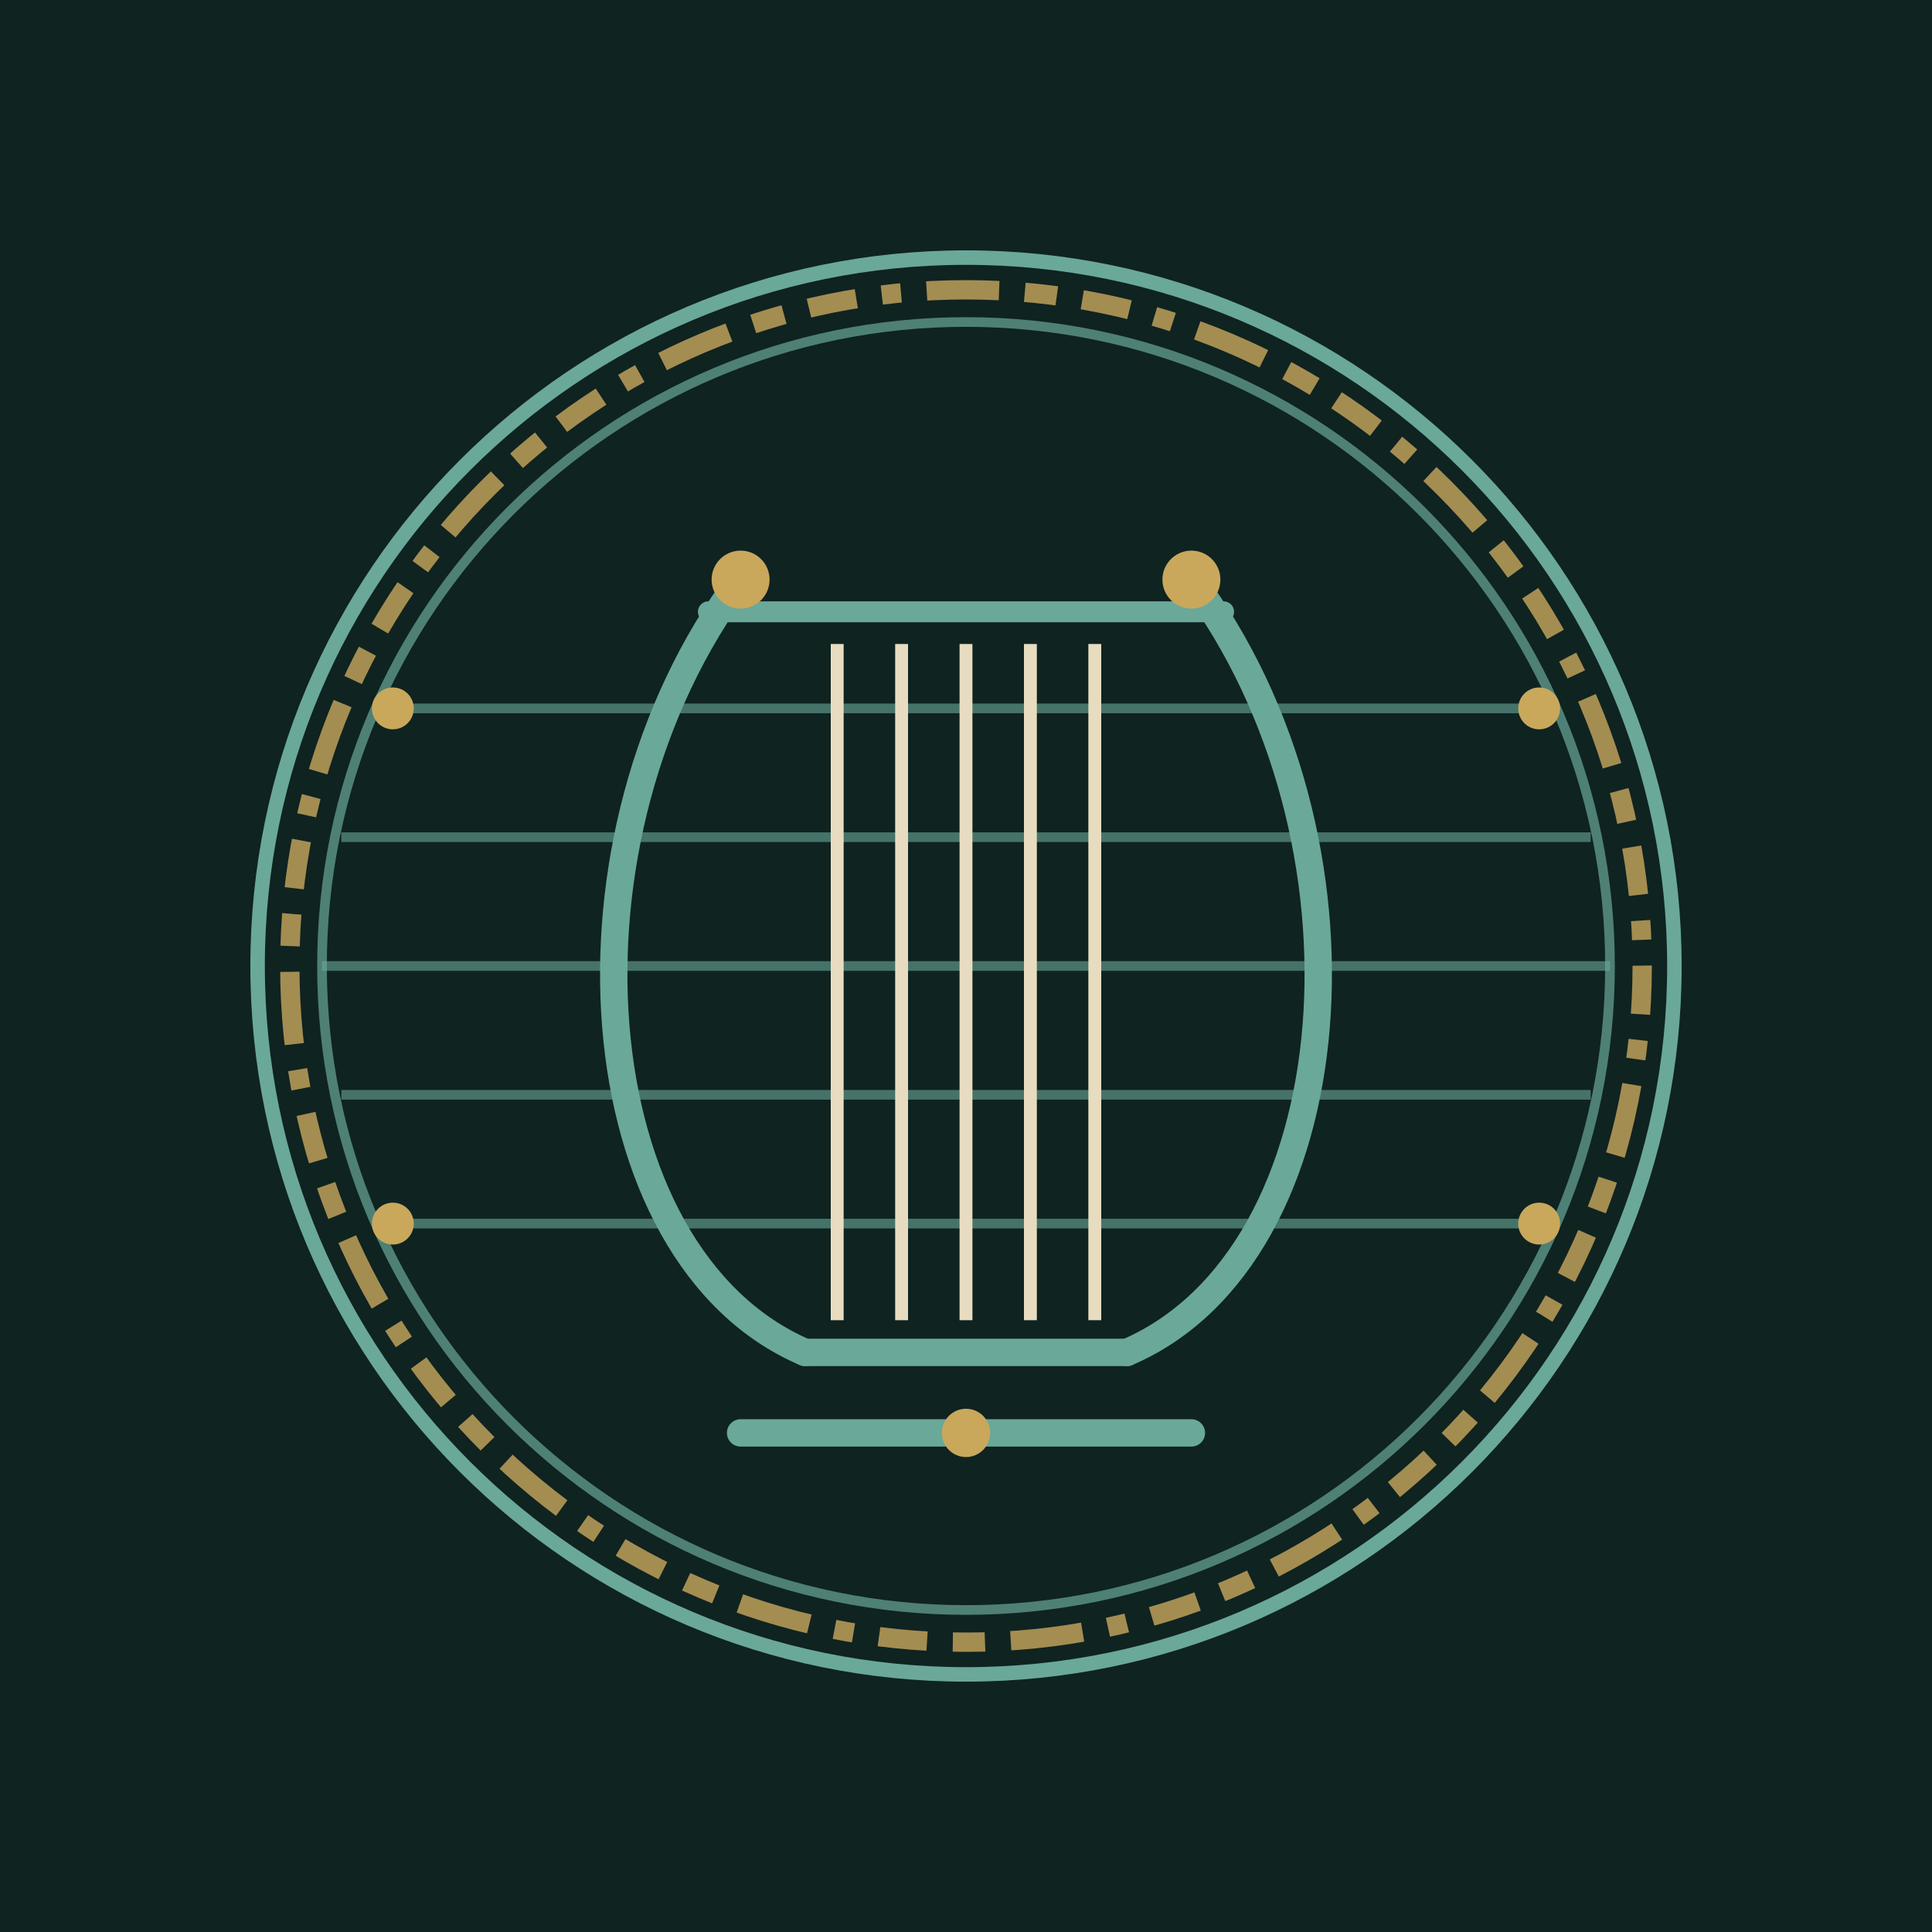
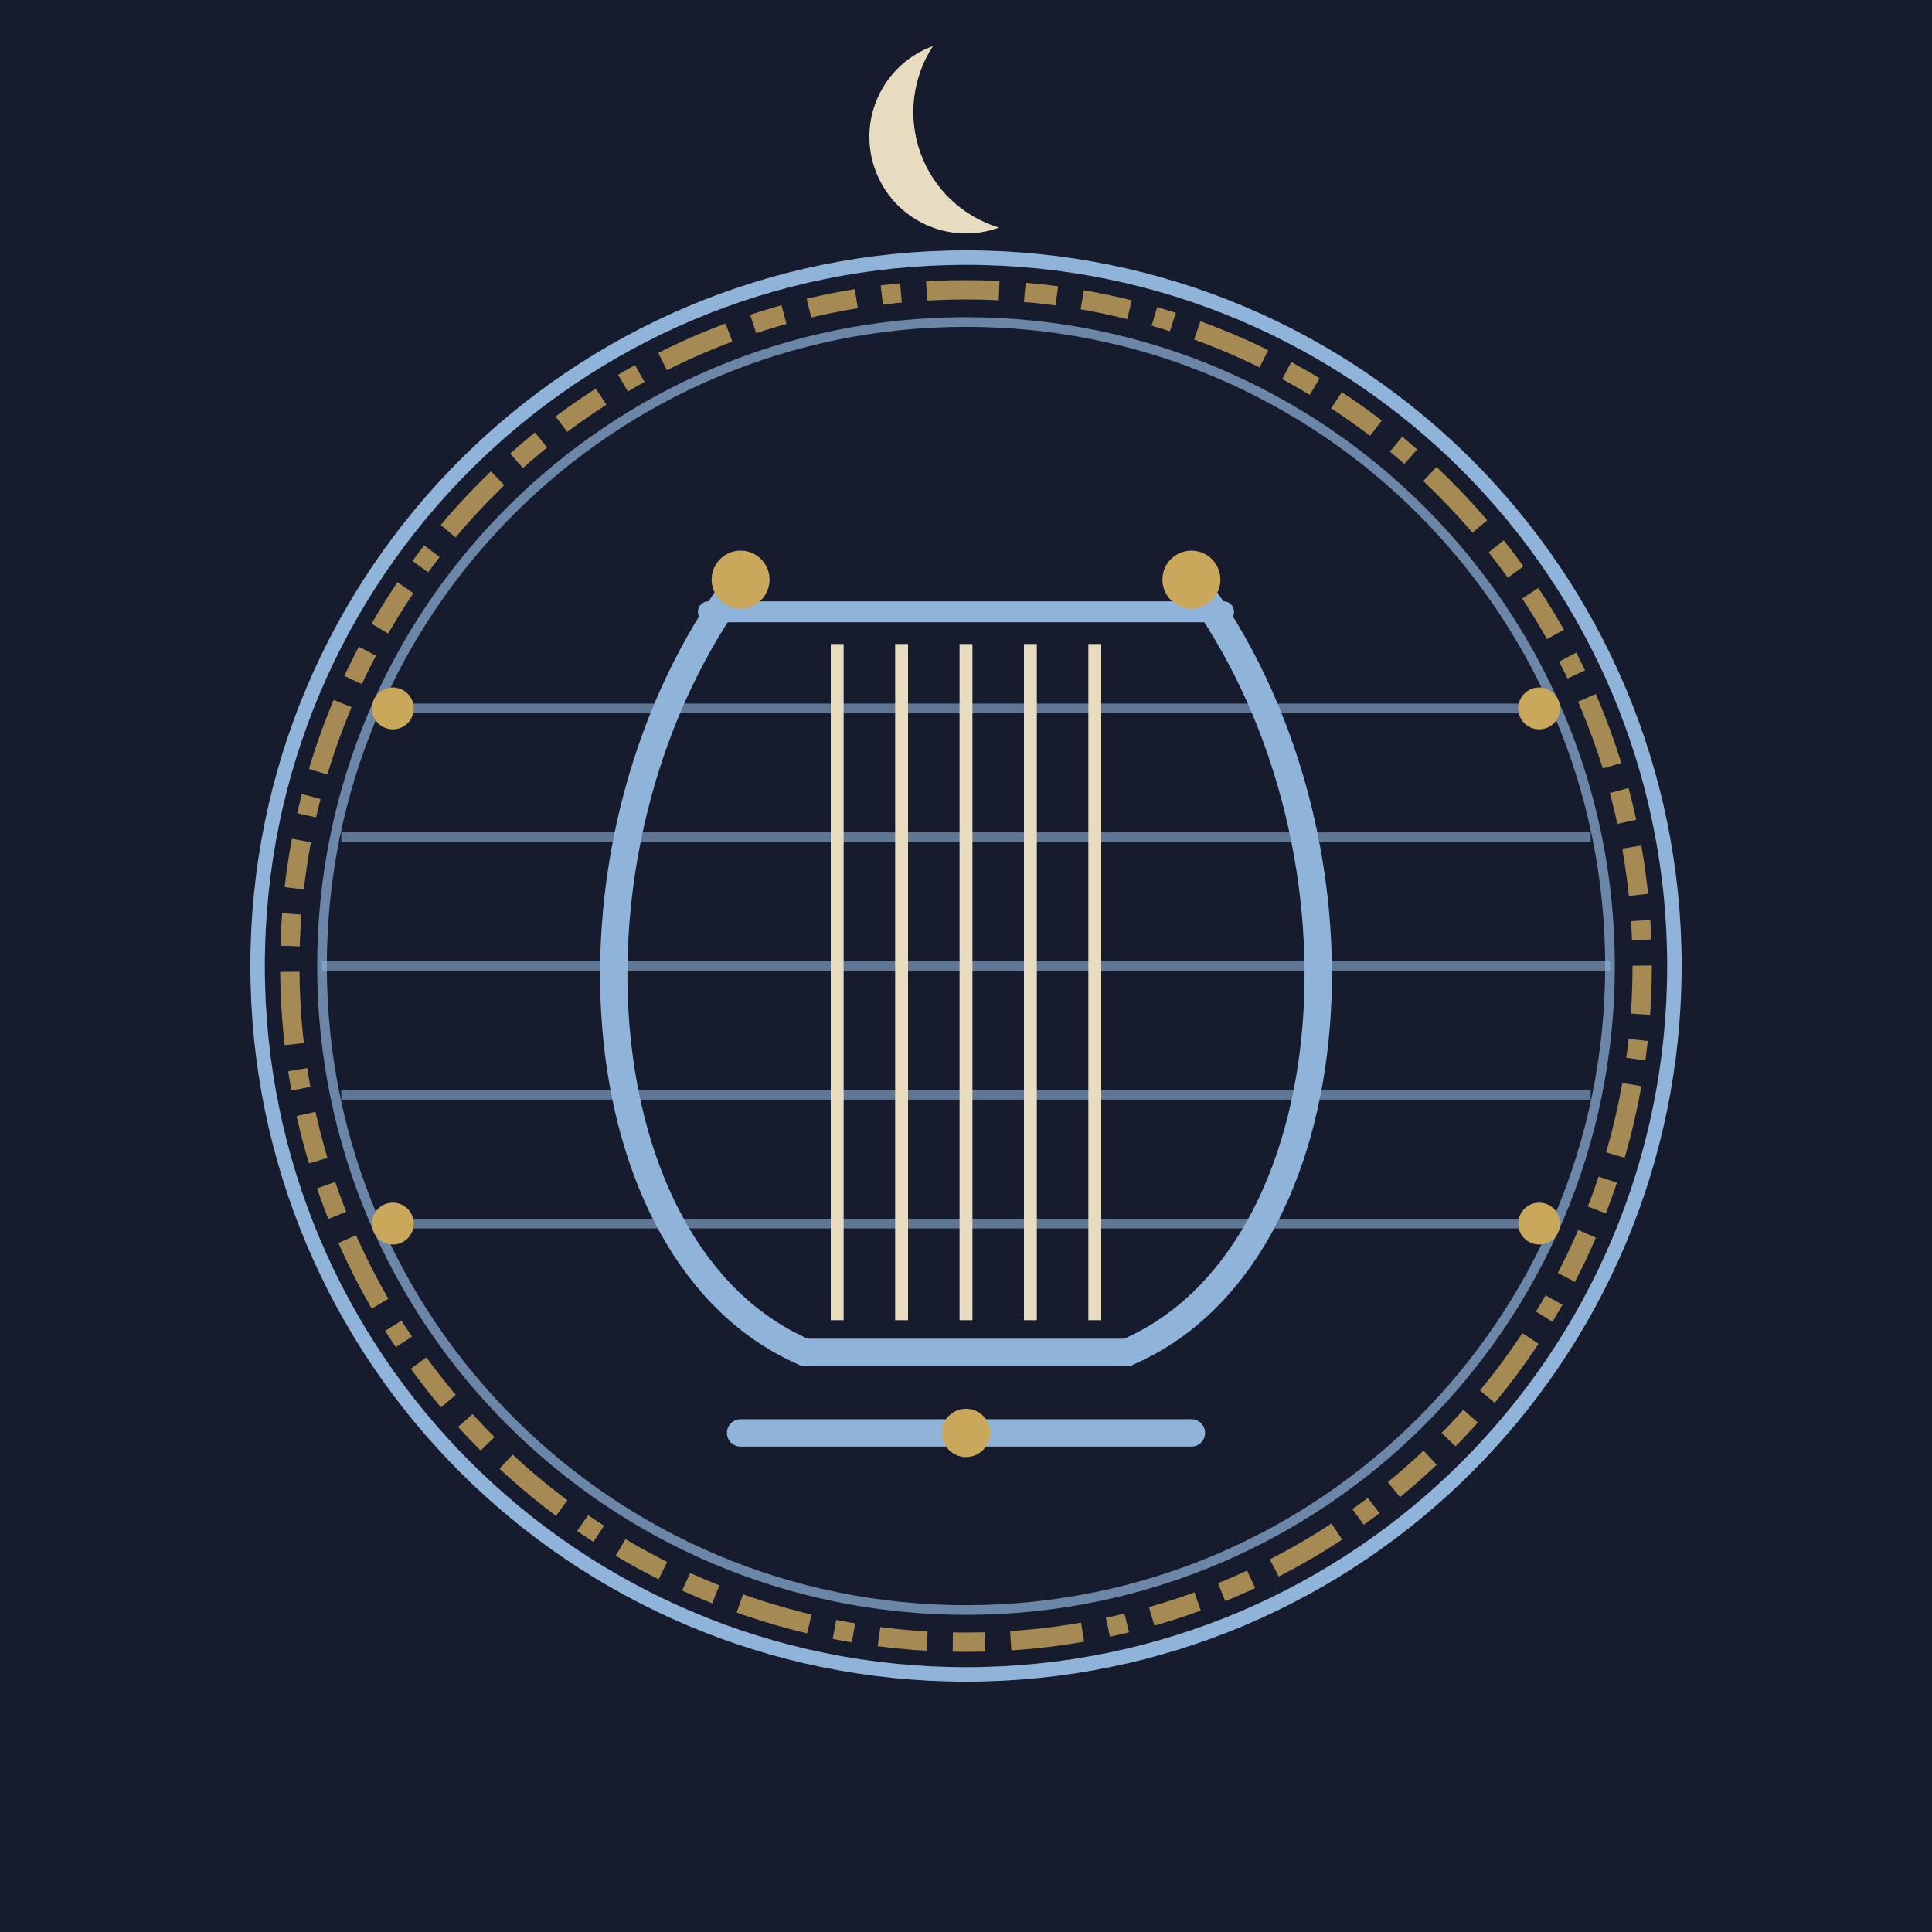
<svg xmlns="http://www.w3.org/2000/svg" width="1024" height="1024" viewBox="0 0 120 120">
  <defs>
    <path id="rayL" d="M60 30 V21" fill="none" stroke="#c9a85c" stroke-width=".9" stroke-linecap="round" />
    <path id="rayS" d="M60 30 V25" fill="none" stroke="#c9a85c" stroke-width=".7" stroke-linecap="round" opacity=".8" />
    <g id="arc4" fill="none" stroke="#c9a85c" stroke-linecap="round">
      <path d="M100.6 70.9 A42 42 0 0 1 70.9 100.6" stroke-width="1" />
      <path d="M103.5 69.6 A45 45 0 0 1 69.6 103.5" stroke-width=".5" opacity=".6" />
      <path d="M70.9 100.6 C 65 106, 58 107, 53 103" stroke-width="1.2" />
      <circle cx="100.6" cy="70.9" r="1.5" fill="#c9a85c" stroke="none" />
    </g>
    <g id="sat" fill="none" stroke="#c9a85c" stroke-width=".9">
      <circle cx="60" cy="16" r="5" />
      <circle cx="60" cy="16" r="1.1" fill="#c9a85c" stroke="none" />
      <path d="M60 21 V28" stroke-width=".8" />
    </g>
    <path id="pin" d="M60 92 L54 102 H66 Z" fill="none" stroke="#c9a85c" stroke-width="1" stroke-linejoin="round" />
    <path id="tooth" d="M57.5 22 L60 14.5 L62.5 22" fill="none" stroke="#cf6f45" stroke-width="1.4" stroke-linejoin="round" />
    <circle id="node9" cx="60" cy="29" r="1.3" fill="#c9a85c" />
-     <path id="msgray" d="M60 20 V14" fill="none" stroke="#b8b4d8" stroke-width=".9" stroke-linecap="round" />
+     <path id="msgray" d="M60 20 V14" fill="none" stroke="#8fb3d9" stroke-width=".9" stroke-linecap="round" />
    <path id="blk" d="M60 18 V8 M55 8 H65" fill="none" stroke="#c9a85c" stroke-width="1.1" stroke-linecap="round" />
    <path id="cray" d="M60 44 V32" fill="none" stroke="#cf6f45" stroke-width="2" stroke-linecap="round" />
    <path id="pot" d="M60 29 V17" fill="none" stroke="#c9a85c" stroke-width=".6" opacity=".6" />
    <g id="smallcoin" fill="none" stroke="#c9a85c" stroke-width=".9">
      <circle cx="60" cy="15" r="5" />
      <rect x="58" y="13" width="4" height="4" stroke-width=".7" />
    </g>
    <path id="tally" d="M60 20 V27" fill="none" stroke="#e8dcc0" stroke-width="1" stroke-linecap="round" />
    <path id="pin46" d="M60 106 L55 114 H65 Z" fill="none" stroke="#c9a85c" stroke-width="1" stroke-linejoin="round" />
    <g id="arc4s" fill="none" stroke="#c9a85c" stroke-linecap="round">
      <path d="M101.36 67.29 A42 42 0 0 1 67.29 101.36" stroke-width="1" />
      <path d="M104.32 67.81 A45 45 0 0 1 67.81 104.32" stroke-width=".5" opacity=".6" />
      <path d="M101.36 67.29 L106.29 68.16 M67.29 101.36 L68.16 106.29" stroke-width="1.1" />
      <circle cx="106.29" cy="68.16" r="1.5" fill="#c9a85c" stroke="none" />
      <circle cx="68.16" cy="106.29" r="1.5" fill="#c9a85c" stroke="none" />
    </g>
  </defs>
-   <rect x="0" y="0" width="120" height="120" fill="#0f2321" />
-   <g fill="none" stroke="#6aa89a" stroke-linecap="round">
+   <rect x="0" y="0" width="120" height="120" fill="#161b2e" />
+   <g fill="none" stroke="#8fb3d9" stroke-linecap="round">
    <circle cx="60" cy="60" r="44" stroke-width=".9" />
    <circle cx="60" cy="60" r="40" stroke-width=".6" opacity=".7" />
  </g>
  <circle cx="60" cy="60" r="42" fill="none" stroke="#c9a85c" stroke-width="1.2" stroke-dasharray="3 1.6 1.2 1.6 4.5 1.6 2 1.6" opacity=".8" />
-   <g fill="none" stroke="#6aa89a" stroke-width=".6" opacity=".6">
+   <g fill="none" stroke="#8fb3d9" stroke-width=".6" opacity=".6">
    <path d="M24.4 44 H95.6 M21.2 52 H98.8 M20 60 H100 M21.2 68 H98.8 M24.4 76 H95.6" />
  </g>
  <g fill="#c9a85c">
    <circle cx="24.4" cy="44" r="1.3" />
    <circle cx="95.6" cy="44" r="1.3" />
    <circle cx="24.4" cy="76" r="1.3" />
    <circle cx="95.6" cy="76" r="1.3" />
  </g>
-   <g fill="none" stroke="#6aa89a" stroke-width="1.7" stroke-linecap="round" stroke-linejoin="round">
+   <g fill="none" stroke="#8fb3d9" stroke-width="1.7" stroke-linecap="round" stroke-linejoin="round">
    <path d="M50 84 C 36 78, 34 52, 46 36" />
    <path d="M70 84 C 84 78, 86 52, 74 36" />
    <path d="M50 84 H70 M46 89 H74" />
    <path d="M44 38 H76" stroke-width="1.3" />
  </g>
  <g fill="none" stroke="#e8dcc0" stroke-width=".8">
    <path d="M52 40 V82 M56 40 V82 M60 40 V82 M64 40 V82 M68 40 V82" />
  </g>
  <g fill="#c9a85c">
    <circle cx="46" cy="36" r="1.8" />
    <circle cx="74" cy="36" r="1.8" />
    <circle cx="60" cy="89" r="1.5" />
  </g>
+   <g id="marker">
+     <path d="M60 2.5 A6 6 0 1 0 60 14.5 A7.5 7.5 0 0 1 60 2.5 Z" fill="#e8dcc0" transform="rotate(-20 60 8.5)" />
+   </g>
</svg>
